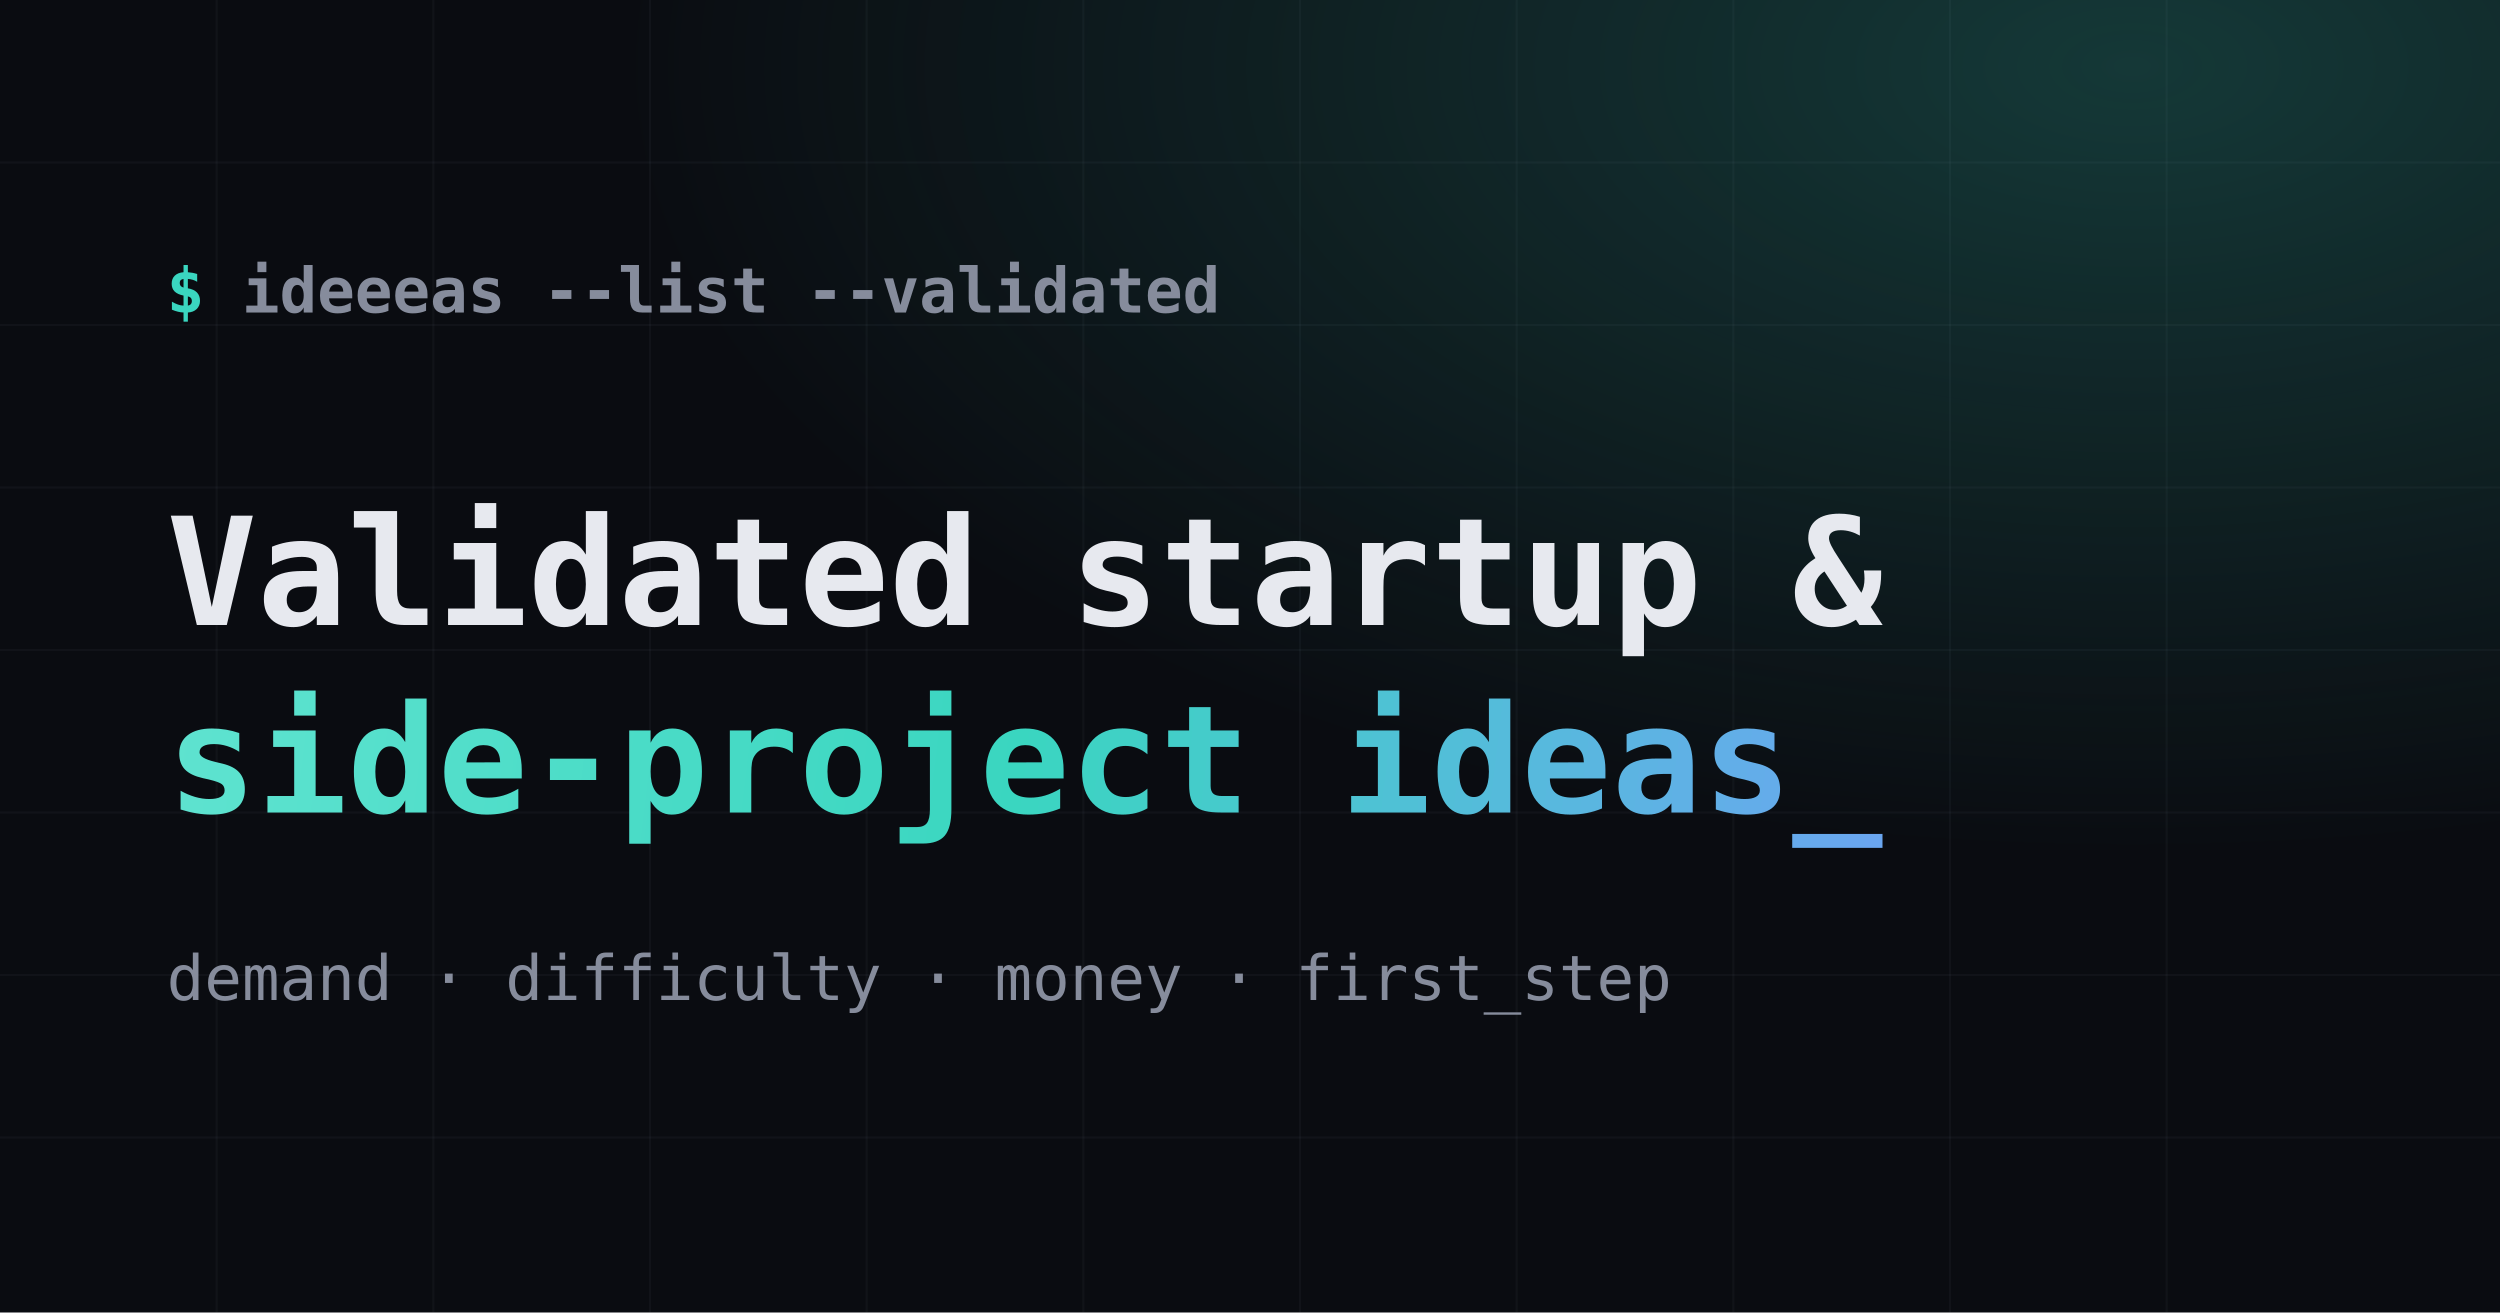
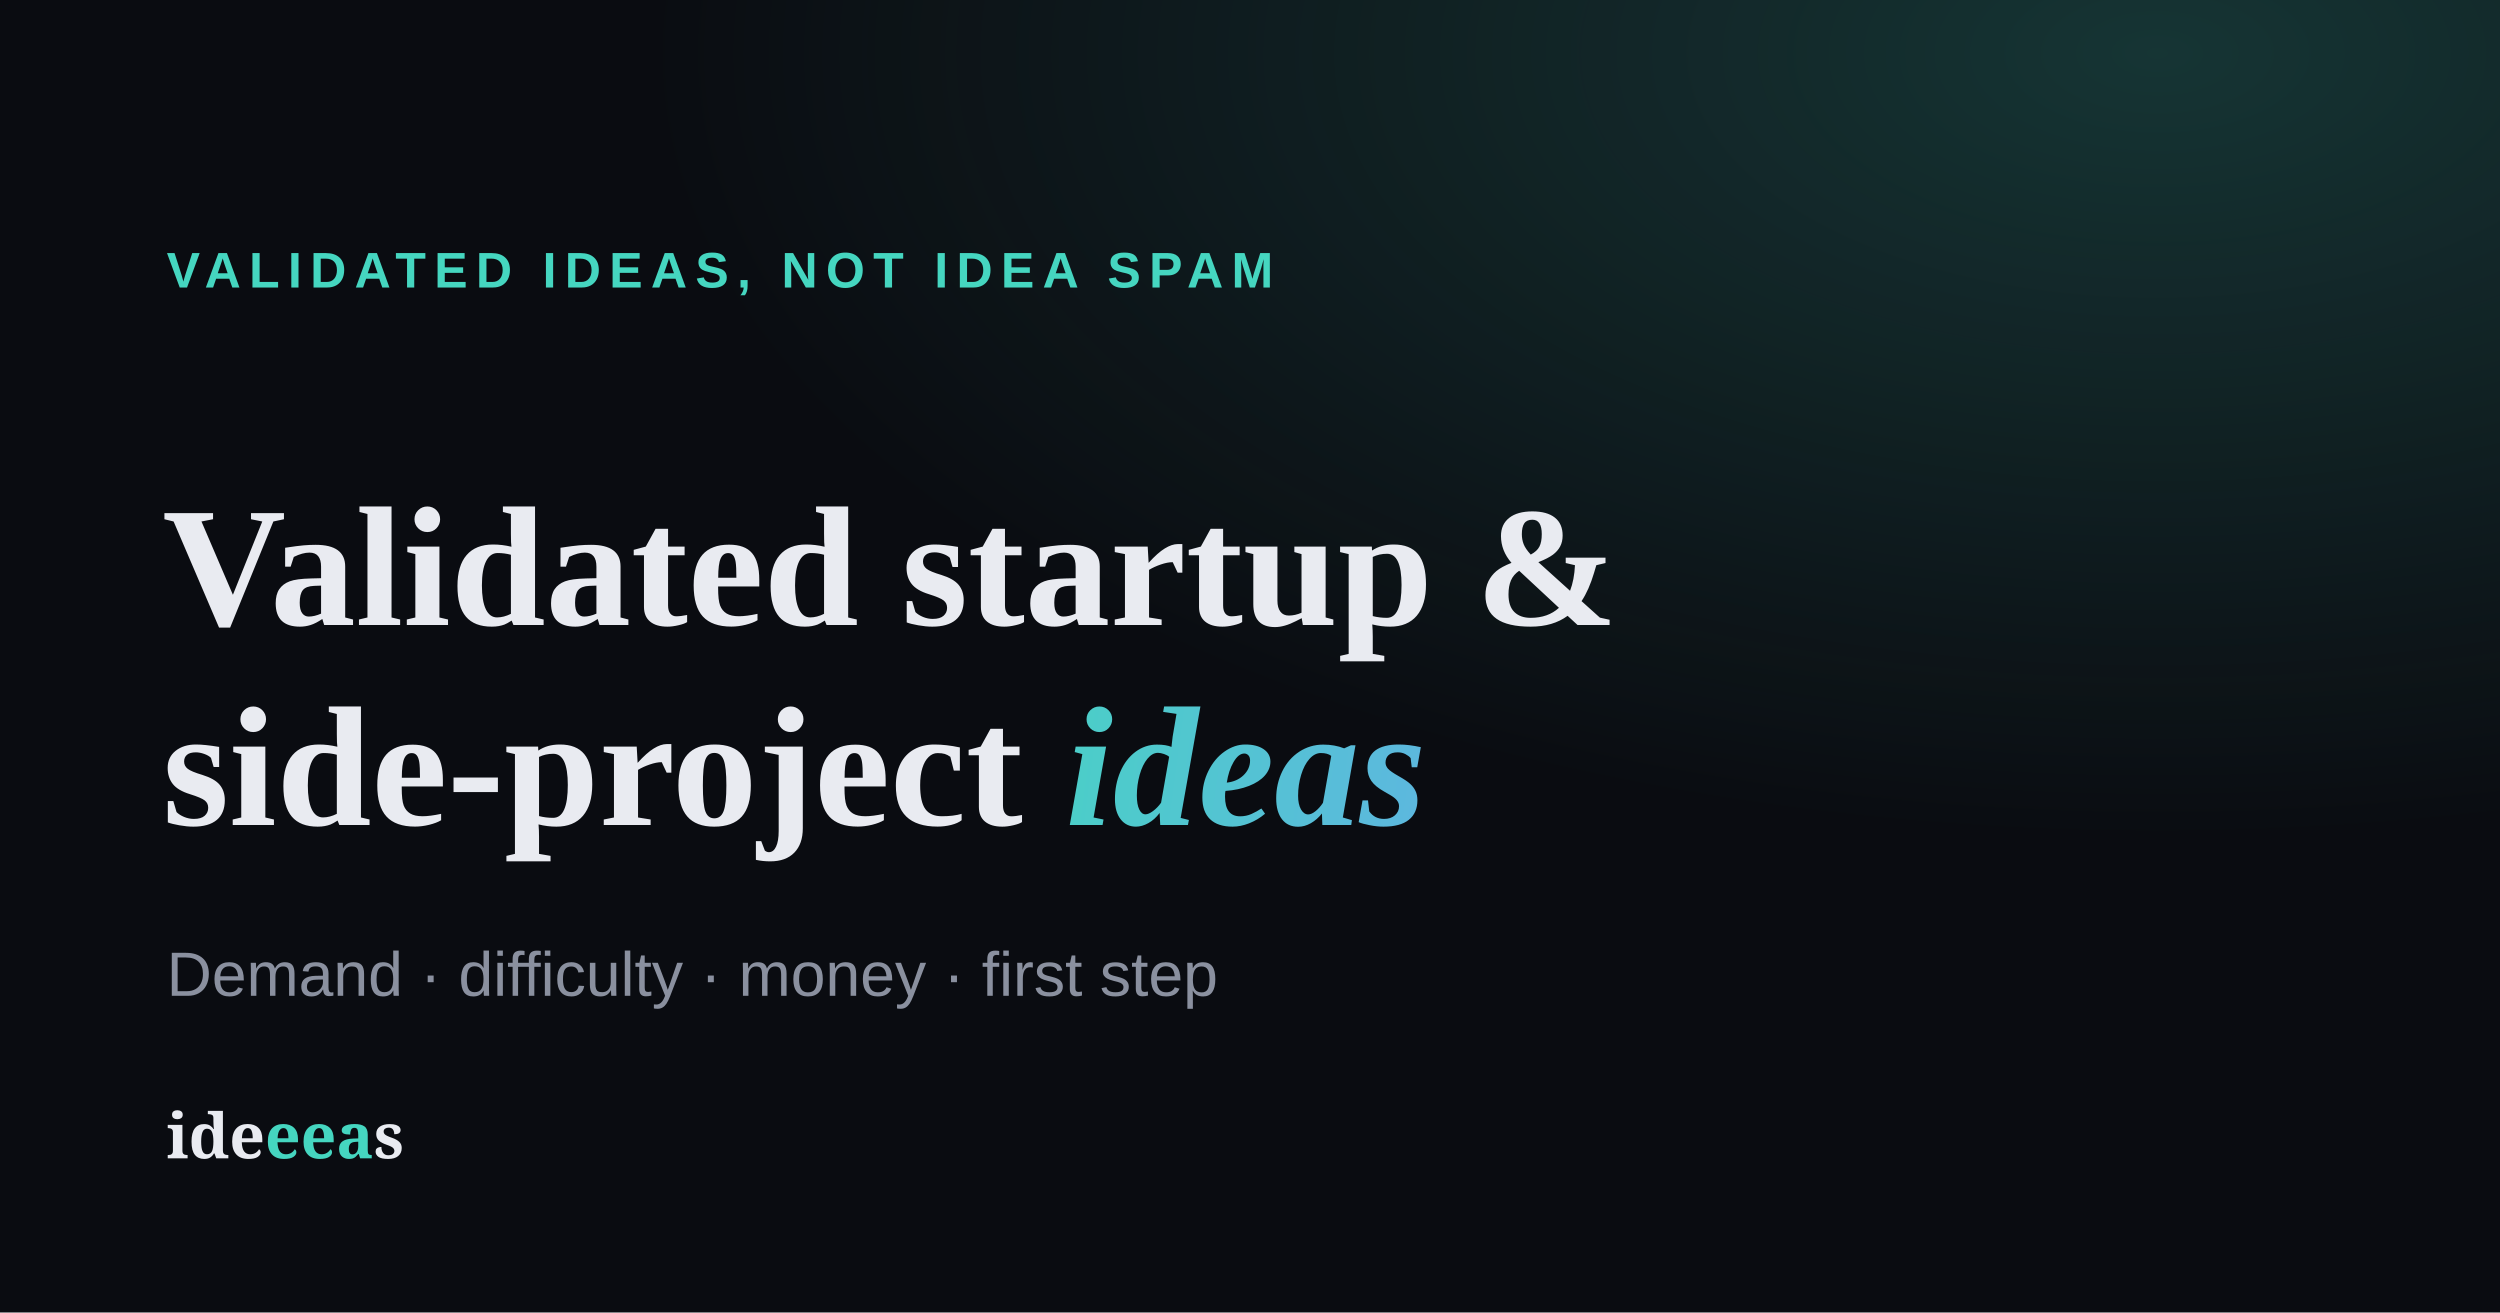
<svg xmlns="http://www.w3.org/2000/svg" width="1200" height="630" viewBox="0 0 1200 630">
  <defs>
-     <linearGradient id="g" x1="80" y1="300" x2="900" y2="400" gradientUnits="userSpaceOnUse">
-       <stop offset="0" stop-color="#5fe3d0" />
-       <stop offset="0.5" stop-color="#3ad6c0" />
+     <linearGradient id="g" x1="80" y1="300" x2="820" y2="400" gradientUnits="userSpaceOnUse">
+       <stop offset="0" stop-color="#6fe4d4" />
+       <stop offset="0.5" stop-color="#45d6c0" />
      <stop offset="1" stop-color="#6aa6f0" />
    </linearGradient>
-     <radialGradient id="t" cx="0.85" cy="0.05" r="0.6">
-       <stop offset="0" stop-color="#3ad6c0" stop-opacity="0.22" />
-       <stop offset="1" stop-color="#3ad6c0" stop-opacity="0" />
+     <radialGradient id="t" cx="0.86" cy="0.04" r="0.6">
+       <stop offset="0" stop-color="#45d6c0" stop-opacity="0.20" />
+       <stop offset="1" stop-color="#45d6c0" stop-opacity="0" />
    </radialGradient>
  </defs>
  <rect width="1200" height="630" fill="#0a0c11" />
  <rect width="1200" height="630" fill="url(#t)" />
-   <g stroke="#8ca0be" stroke-opacity="0.05" stroke-width="1">
-     <path d="M0 78 H1200 M0 156 H1200 M0 234 H1200 M0 312 H1200 M0 390 H1200 M0 468 H1200 M0 546 H1200" />
-     <path d="M104 0 V630 M208 0 V630 M312 0 V630 M416 0 V630 M520 0 V630 M624 0 V630 M728 0 V630 M832 0 V630 M936 0 V630 M1040 0 V630" />
-   </g>
-   <text x="80" y="150" font-family="'JetBrains Mono', monospace" font-weight="700" font-size="30" fill="#868c9c">
-     <tspan fill="#3ad6c0">$</tspan> ideeeas --list --validated</text>
-   <text x="80" y="300" font-family="'JetBrains Mono', monospace" font-weight="800" font-size="72" fill="#e7e9ef">Validated startup &amp;</text>
-   <text x="80" y="390" font-family="'JetBrains Mono', monospace" font-weight="800" font-size="72" fill="url(#g)">side-project ideas_</text>
-   <text x="80" y="480" font-family="'JetBrains Mono', monospace" font-weight="500" font-size="30" fill="#868c9c">demand · difficulty · money · first_step</text>
+   <text x="80" y="138" font-family="'Plus Jakarta Sans', Arial, sans-serif" font-weight="600" font-size="24" letter-spacing="4" fill="#45d6c0">VALIDATED IDEAS, NOT IDEA SPAM</text>
+   <text x="78" y="300" font-family="Georgia, 'Times New Roman', serif" font-weight="600" font-size="82" fill="#e9ebf1">Validated startup &amp;</text>
+   <text x="78" y="396" font-family="Georgia, 'Times New Roman', serif" font-weight="600" font-size="82" fill="#e9ebf1">side-project <tspan fill="url(#g)" font-style="italic">ideas</tspan>
+   </text>
+   <text x="80" y="478" font-family="'Plus Jakarta Sans', Arial, sans-serif" font-weight="500" font-size="30" fill="#8a909f">Demand · difficulty · money · first step</text>
+   <text x="80" y="556" font-family="Georgia, serif" font-weight="600" font-size="30" fill="#e9ebf1">ide<tspan fill="#45d6c0">eea</tspan>s</text>
</svg>
